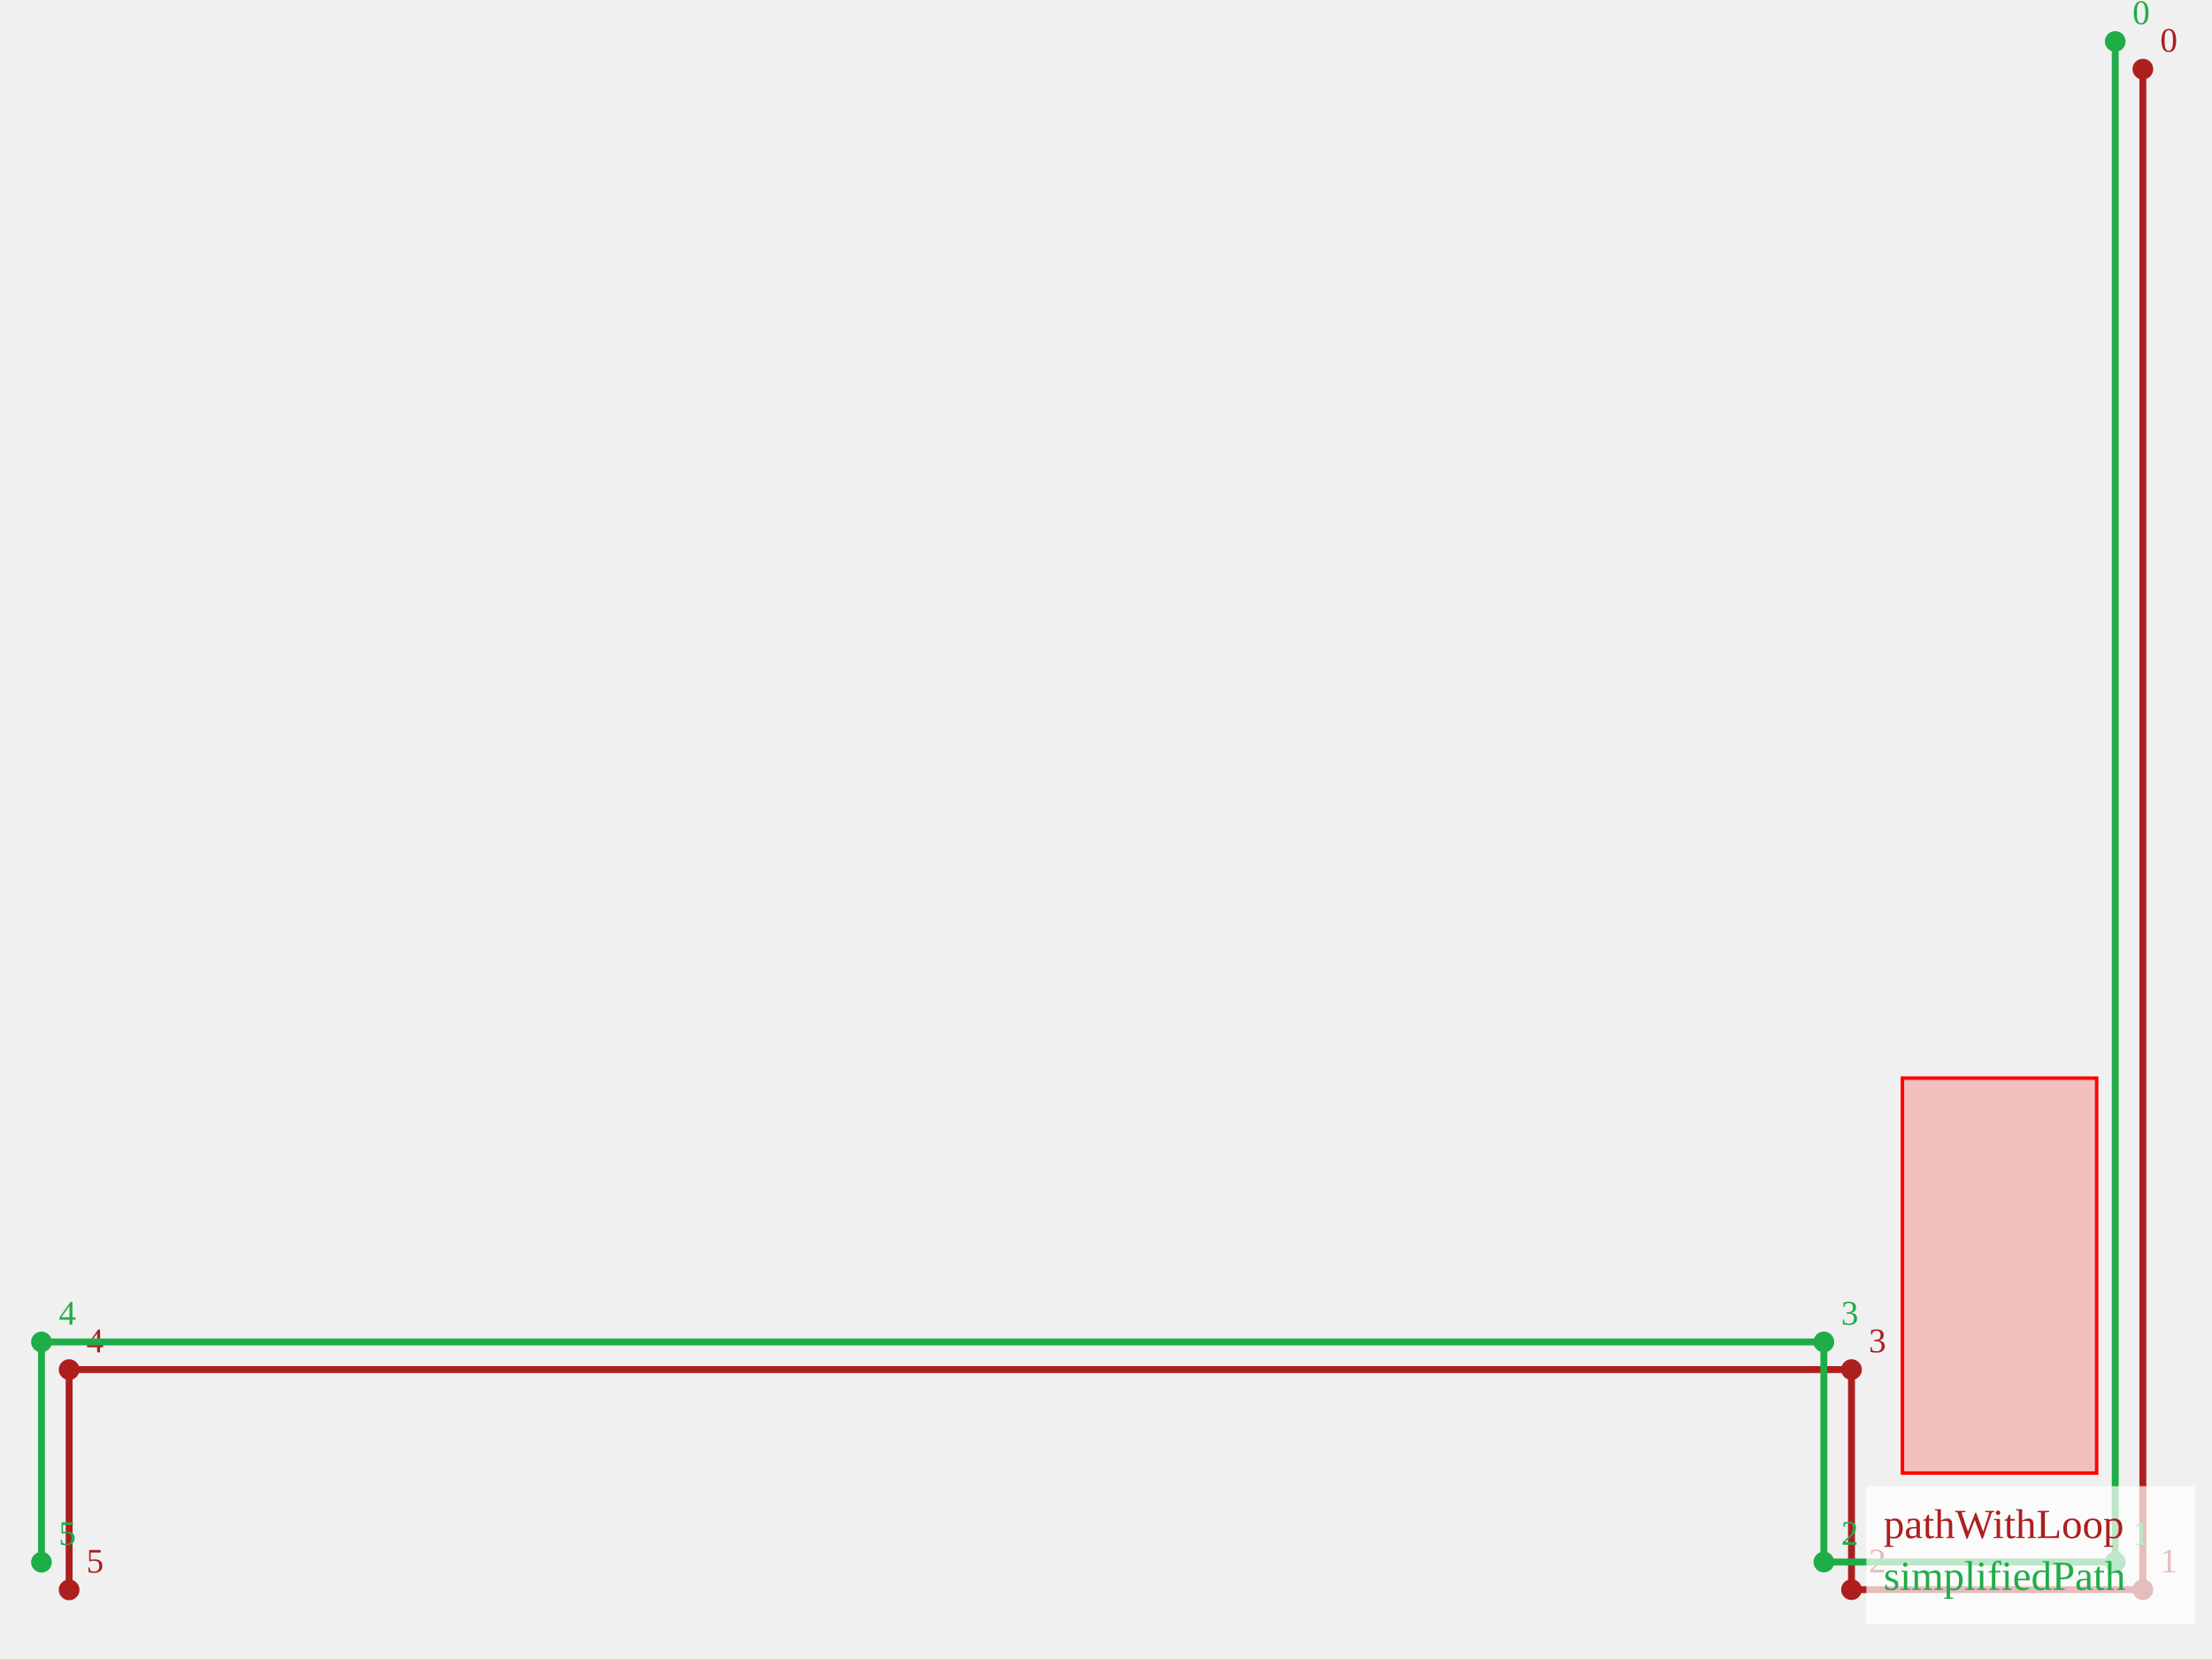
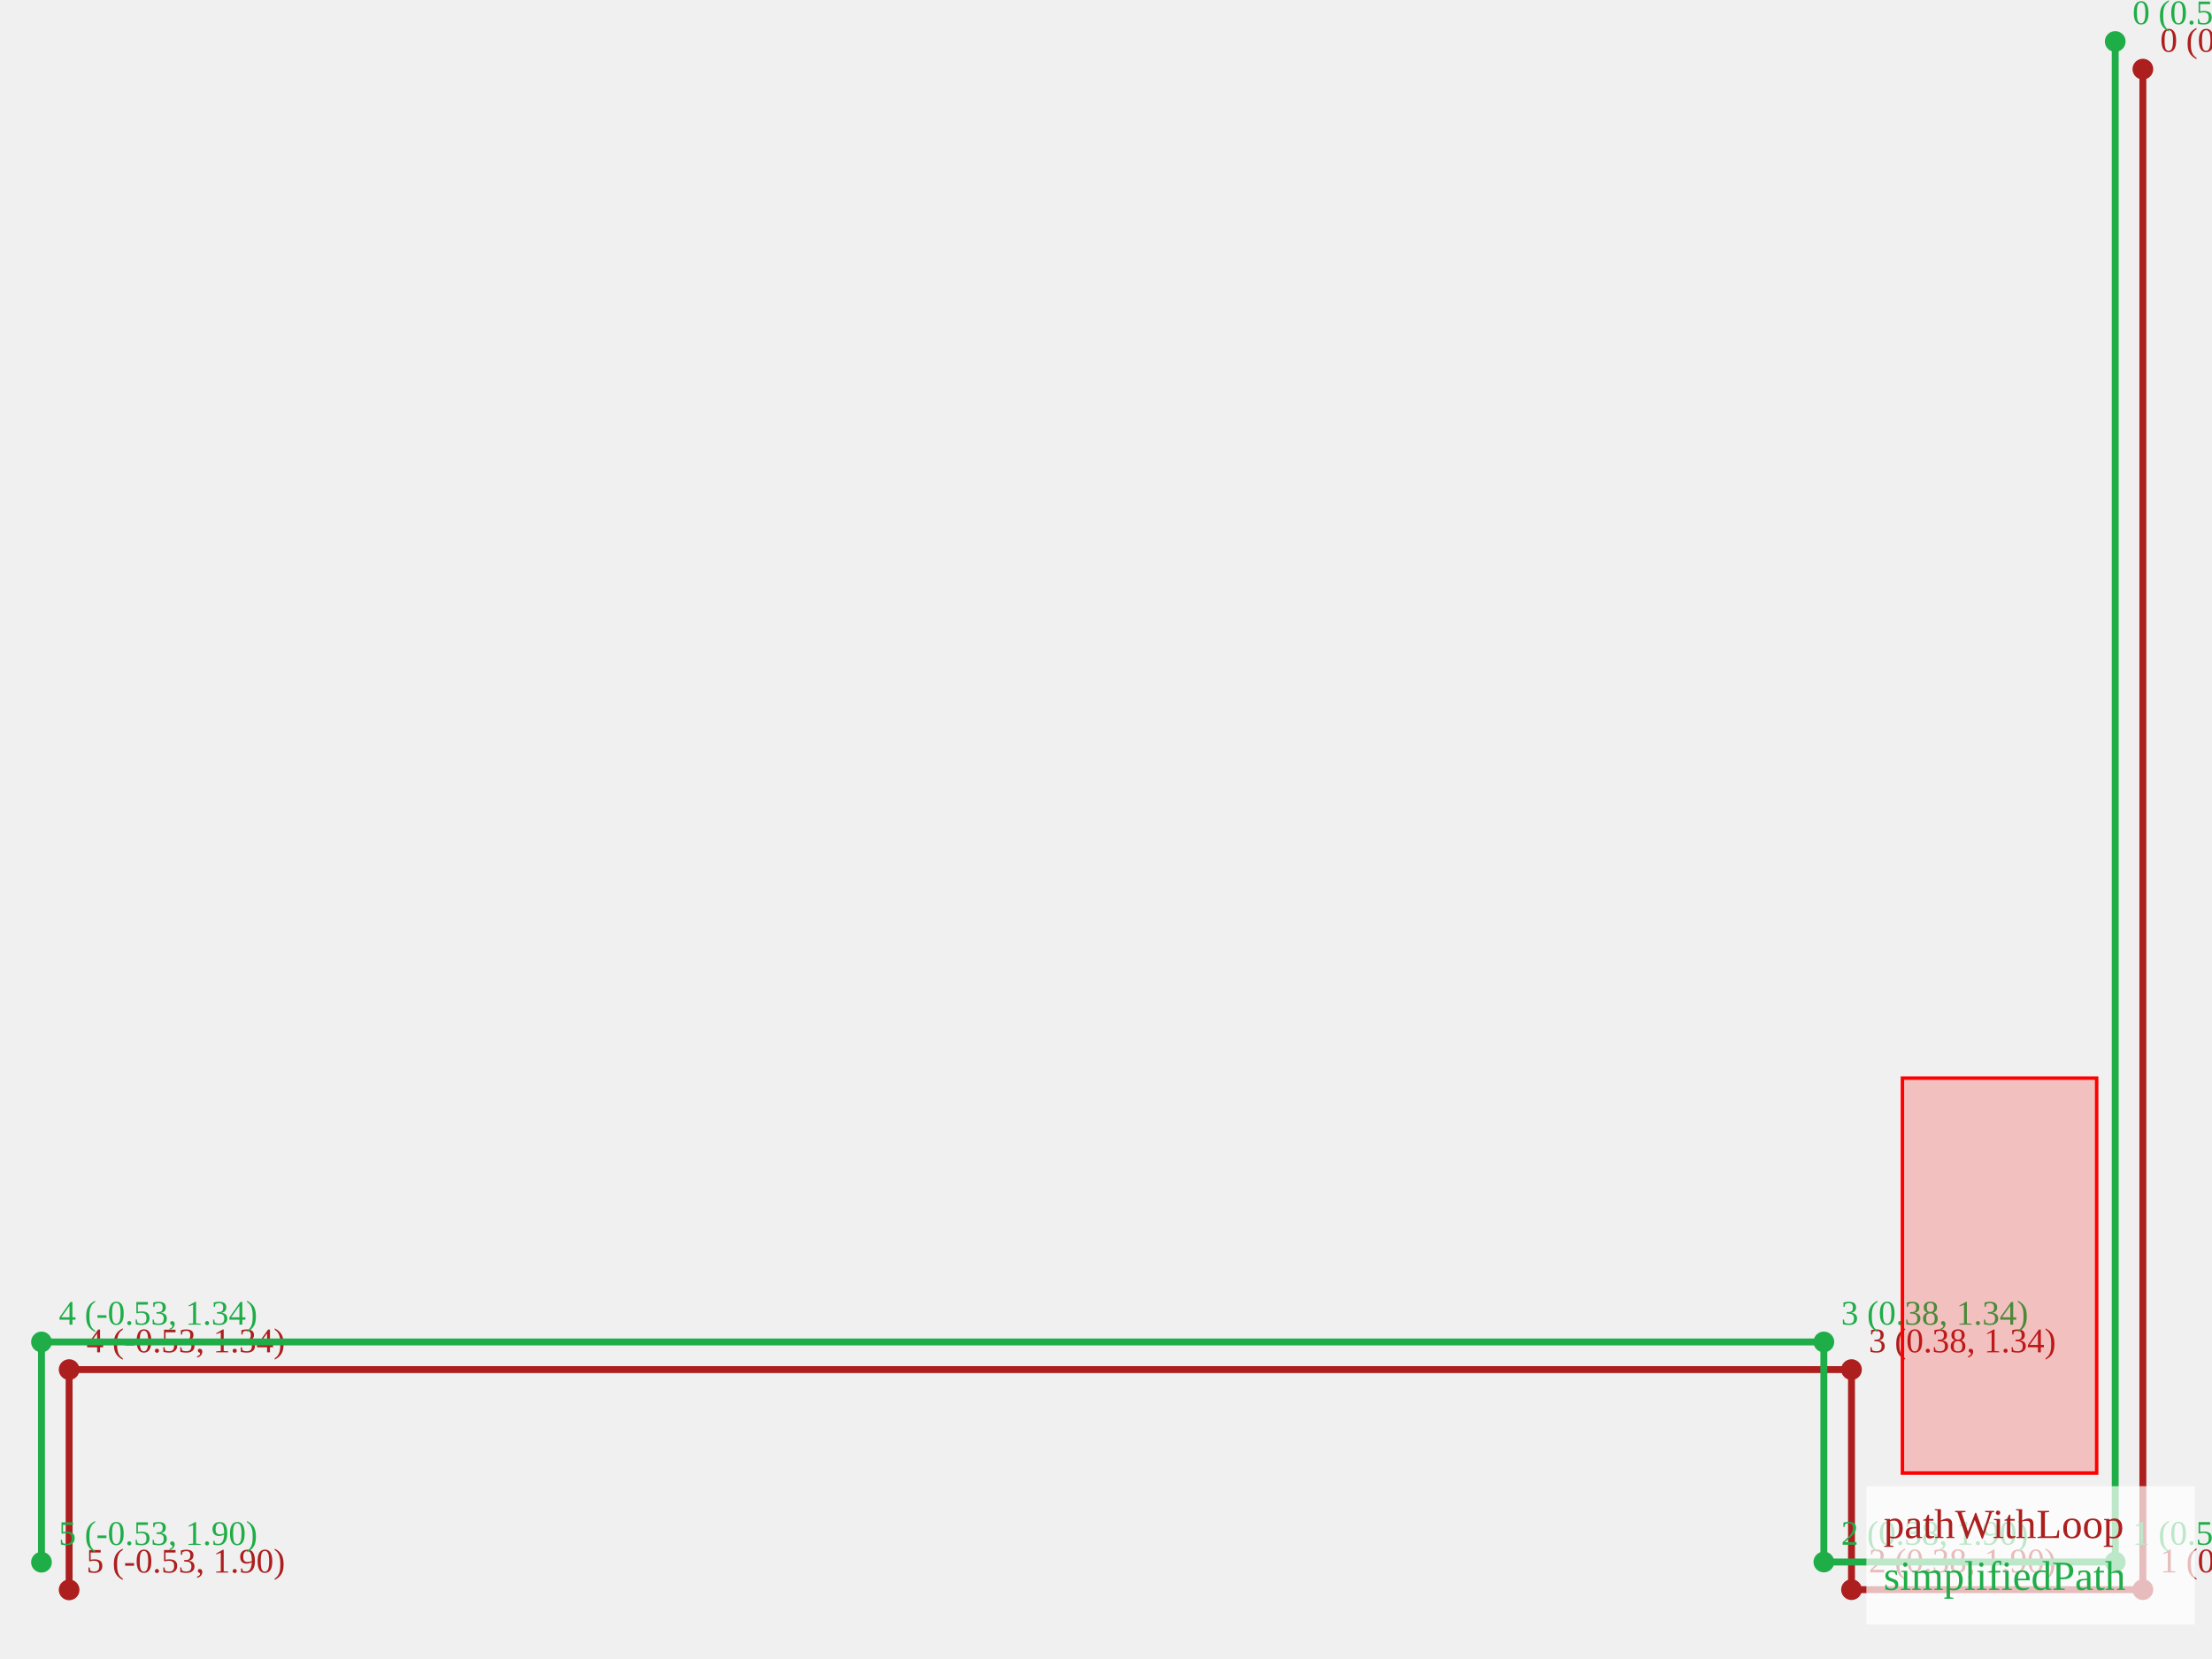
<svg xmlns="http://www.w3.org/2000/svg" width="640" height="480">
  <line x1="620" y1="20" x2="620" y2="459.938" stroke="hsl(0, 70%, 40%)" stroke-width="2" />
  <line x1="620" y1="459.938" x2="535.697" y2="459.938" stroke="hsl(0, 70%, 40%)" stroke-width="2" />
  <line x1="535.697" y1="459.938" x2="535.697" y2="396.266" stroke="hsl(0, 70%, 40%)" stroke-width="2" />
  <line x1="535.697" y1="396.266" x2="20" y2="396.266" stroke="hsl(0, 70%, 40%)" stroke-width="2" />
  <line x1="20" y1="396.266" x2="20" y2="460" stroke="hsl(0, 70%, 40%)" stroke-width="2" />
  <circle cx="620" cy="20" r="3" fill="hsl(0, 70%, 40%)" />
-   <text x="625" y="15" font-size="10" fill="hsl(0, 70%, 40%)">0</text>
+   <text x="625" y="15" font-size="10" fill="hsl(0, 70%, 40%)">0 (0.53, -1.95)</text>
  <circle cx="620" cy="459.938" r="3" fill="hsl(0, 70%, 40%)" />
-   <text x="625" y="454.938" font-size="10" fill="hsl(0, 70%, 40%)">1</text>
+   <text x="625" y="454.938" font-size="10" fill="hsl(0, 70%, 40%)">1 (0.53, 1.90)</text>
  <circle cx="535.697" cy="459.938" r="3" fill="hsl(0, 70%, 40%)" />
-   <text x="540.697" y="454.938" font-size="10" fill="hsl(0, 70%, 40%)">2</text>
+   <text x="540.697" y="454.938" font-size="10" fill="hsl(0, 70%, 40%)">2 (0.38, 1.90)</text>
  <circle cx="535.697" cy="396.266" r="3" fill="hsl(0, 70%, 40%)" />
-   <text x="540.697" y="391.266" font-size="10" fill="hsl(0, 70%, 40%)">3</text>
+   <text x="540.697" y="391.266" font-size="10" fill="hsl(0, 70%, 40%)">3 (0.38, 1.34)</text>
  <circle cx="20" cy="396.266" r="3" fill="hsl(0, 70%, 40%)" />
-   <text x="25" y="391.266" font-size="10" fill="hsl(0, 70%, 40%)">4</text>
+   <text x="25" y="391.266" font-size="10" fill="hsl(0, 70%, 40%)">4 (-0.53, 1.34)</text>
  <circle cx="20" cy="460" r="3" fill="hsl(0, 70%, 40%)" />
-   <text x="25" y="455" font-size="10" fill="hsl(0, 70%, 40%)">5</text>
+   <text x="25" y="455" font-size="10" fill="hsl(0, 70%, 40%)">5 (-0.53, 1.90)</text>
  <line x1="612" y1="12" x2="612" y2="451.938" stroke="hsl(137.5, 70%, 40%)" stroke-width="2" />
  <line x1="612" y1="451.938" x2="527.697" y2="451.938" stroke="hsl(137.5, 70%, 40%)" stroke-width="2" />
  <line x1="527.697" y1="451.938" x2="527.697" y2="388.266" stroke="hsl(137.5, 70%, 40%)" stroke-width="2" />
  <line x1="527.697" y1="388.266" x2="12" y2="388.266" stroke="hsl(137.5, 70%, 40%)" stroke-width="2" />
  <line x1="12" y1="388.266" x2="12" y2="452" stroke="hsl(137.5, 70%, 40%)" stroke-width="2" />
  <circle cx="612" cy="12" r="3" fill="hsl(137.5, 70%, 40%)" />
-   <text x="617" y="7" font-size="10" fill="hsl(137.5, 70%, 40%)">0</text>
+   <text x="617" y="7" font-size="10" fill="hsl(137.5, 70%, 40%)">0 (0.53, -1.95)</text>
  <circle cx="612" cy="451.938" r="3" fill="hsl(137.5, 70%, 40%)" />
-   <text x="617" y="446.938" font-size="10" fill="hsl(137.5, 70%, 40%)">1</text>
+   <text x="617" y="446.938" font-size="10" fill="hsl(137.5, 70%, 40%)">1 (0.53, 1.90)</text>
  <circle cx="527.697" cy="451.938" r="3" fill="hsl(137.5, 70%, 40%)" />
-   <text x="532.697" y="446.938" font-size="10" fill="hsl(137.5, 70%, 40%)">2</text>
+   <text x="532.697" y="446.938" font-size="10" fill="hsl(137.5, 70%, 40%)">2 (0.38, 1.90)</text>
  <circle cx="527.697" cy="388.266" r="3" fill="hsl(137.5, 70%, 40%)" />
-   <text x="532.697" y="383.266" font-size="10" fill="hsl(137.5, 70%, 40%)">3</text>
+   <text x="532.697" y="383.266" font-size="10" fill="hsl(137.5, 70%, 40%)">3 (0.38, 1.34)</text>
  <circle cx="12" cy="388.266" r="3" fill="hsl(137.5, 70%, 40%)" />
-   <text x="17" y="383.266" font-size="10" fill="hsl(137.5, 70%, 40%)">4</text>
+   <text x="17" y="383.266" font-size="10" fill="hsl(137.5, 70%, 40%)">4 (-0.53, 1.34)</text>
  <circle cx="12" cy="452" r="3" fill="hsl(137.5, 70%, 40%)" />
-   <text x="17" y="447" font-size="10" fill="hsl(137.5, 70%, 40%)">5</text>
+   <text x="17" y="447" font-size="10" fill="hsl(137.5, 70%, 40%)">5 (-0.53, 1.90)</text>
  <rect x="550.427" y="311.929" width="56.202" height="114.269" fill="rgba(255,0,0,0.2)" stroke="red" stroke-width="1" />
  <g transform="translate(540, 430)">
    <rect x="0" y="0" width="95" height="40" fill="white" opacity="0.7" />
    <text x="5" y="15" font-size="12" fill="hsl(0, 70%, 40%)">pathWithLoop</text>
    <text x="5" y="30" font-size="12" fill="hsl(137.5, 70%, 40%)">simplifiedPath</text>
  </g>
</svg>
